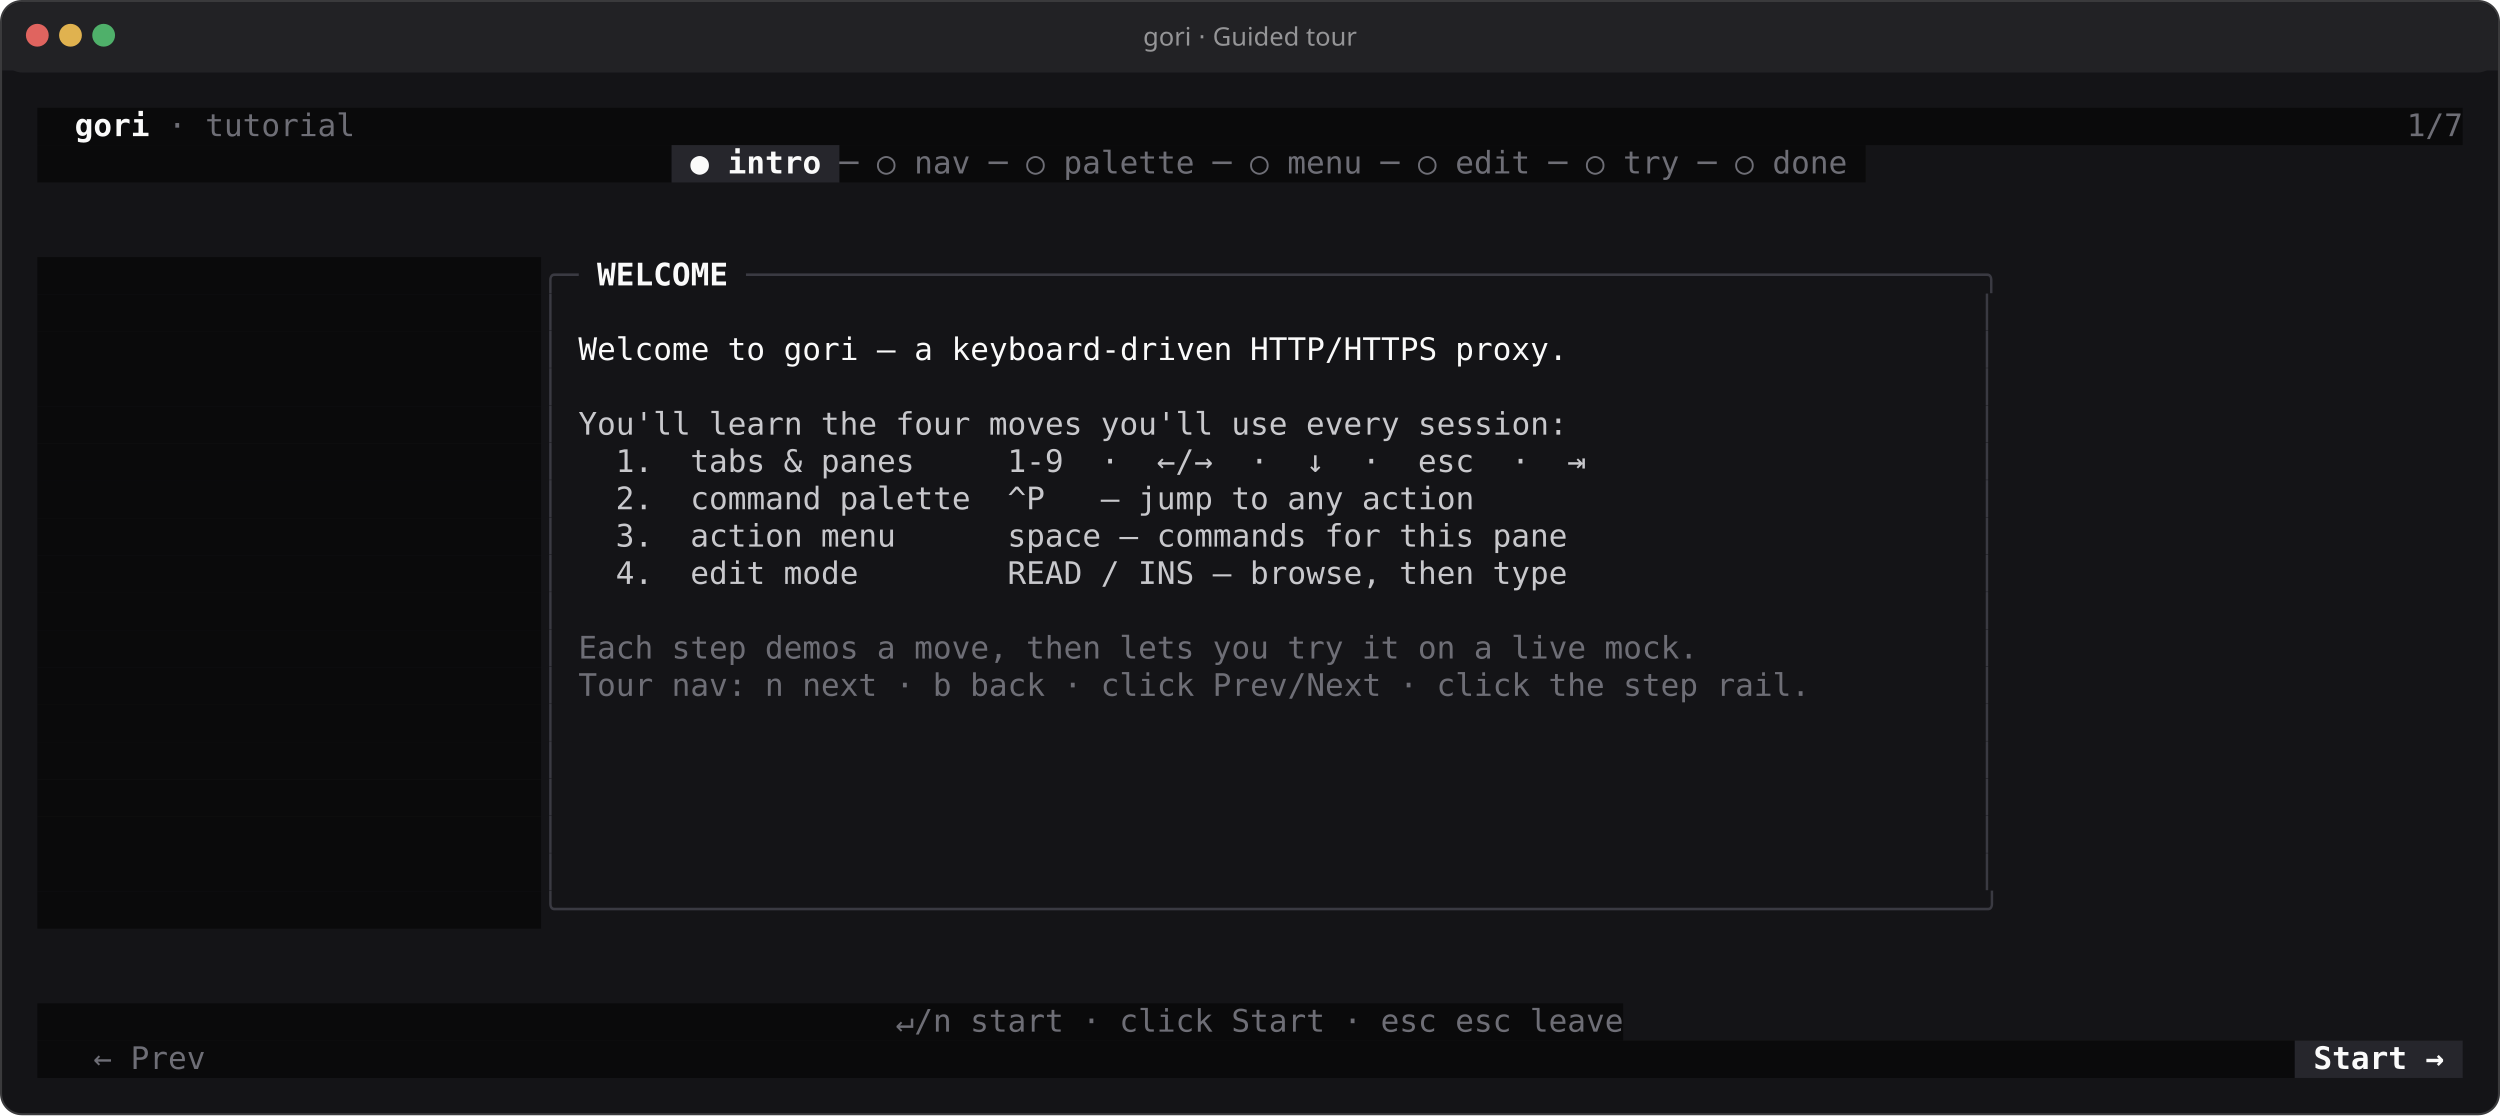
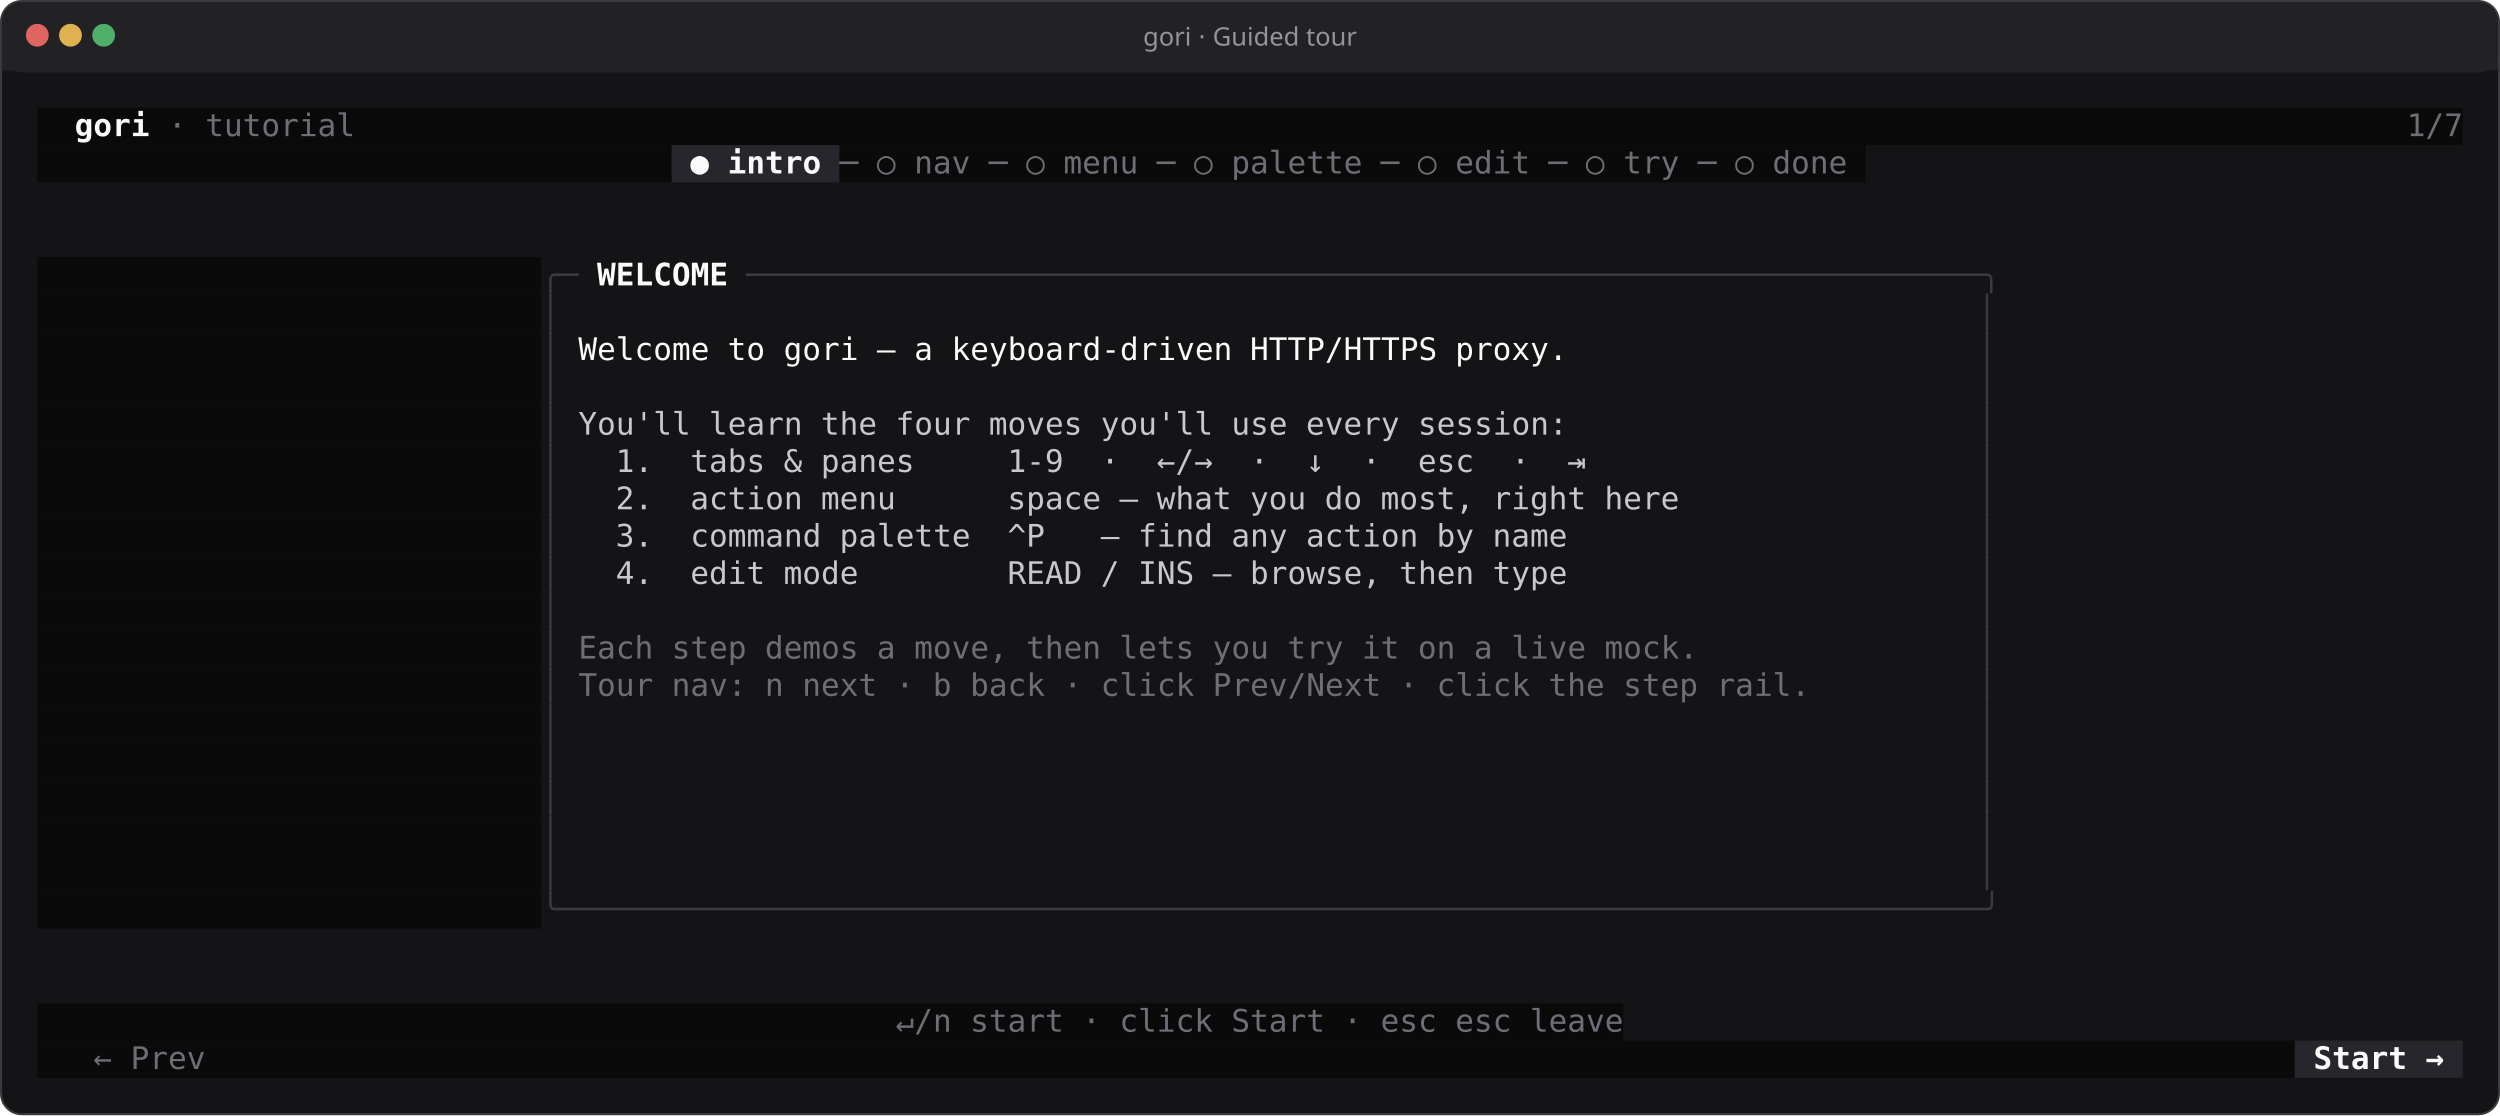
<svg xmlns="http://www.w3.org/2000/svg" width="1206" height="538" viewBox="0 0 1206.0 538.0" font-family="ui-monospace,'SF Mono','JetBrains Mono',Menlo,Consolas,monospace" font-size="15.0px" role="img" aria-label="gori · Guided tour">
  <rect x="0.5" y="0.5" width="1205.0" height="537.0" rx="10" ry="10" fill="#141417" stroke="#3a3a3c" stroke-width="1" />
  <rect x="1" y="1" width="1204.0" height="34.0" rx="10" ry="10" fill="#222225" />
  <rect x="1" y="24.0" width="1204.0" height="10" fill="#222225" />
  <circle cx="18.0" cy="17.0" r="5.5" fill="#e0645f" />
  <circle cx="34.0" cy="17.0" r="5.5" fill="#e0b24f" />
  <circle cx="50.0" cy="17.0" r="5.5" fill="#4fb06a" />
  <text x="603.0" y="22.0" text-anchor="middle" fill="#959597" font-family="'Apple Symbols','Segoe UI Symbol','Cambria Math','STIX Two Math','Noto Sans Math','DejaVu Sans',ui-monospace,'SF Mono','JetBrains Mono',Menlo,Consolas,monospace" font-size="12.3px">gori · Guided tour</text>
  <rect x="18.00" y="52.00" width="1170.00" height="18.00" fill="#0a0a0b" />
  <rect x="18.00" y="70.00" width="306.00" height="18.00" fill="#0a0a0b" />
  <rect x="324.00" y="70.00" width="81.00" height="18.00" fill="#26262c" />
  <rect x="405.00" y="70.00" width="495.00" height="18.00" fill="#0a0a0b" />
  <rect x="18.00" y="124.00" width="243.00" height="18.00" fill="#0a0a0b" />
  <rect x="18.00" y="142.00" width="243.00" height="18.00" fill="#0a0a0b" />
  <rect x="18.00" y="160.00" width="243.00" height="18.00" fill="#0a0a0b" />
  <rect x="18.00" y="178.00" width="243.00" height="18.00" fill="#0a0a0b" />
  <rect x="18.00" y="196.00" width="243.00" height="18.00" fill="#0a0a0b" />
  <rect x="18.00" y="214.00" width="243.00" height="18.00" fill="#0a0a0b" />
  <rect x="18.00" y="232.00" width="243.00" height="18.00" fill="#0a0a0b" />
  <rect x="18.00" y="250.00" width="243.00" height="18.00" fill="#0a0a0b" />
  <rect x="18.00" y="268.00" width="243.00" height="18.00" fill="#0a0a0b" />
  <rect x="18.00" y="286.00" width="243.00" height="18.00" fill="#0a0a0b" />
  <rect x="18.00" y="304.00" width="243.00" height="18.00" fill="#0a0a0b" />
  <rect x="18.00" y="322.00" width="243.00" height="18.00" fill="#0a0a0b" />
  <rect x="18.00" y="340.00" width="243.00" height="18.00" fill="#0a0a0b" />
  <rect x="18.00" y="358.00" width="243.00" height="18.00" fill="#0a0a0b" />
  <rect x="18.00" y="376.00" width="243.00" height="18.00" fill="#0a0a0b" />
  <rect x="18.00" y="394.00" width="243.00" height="18.00" fill="#0a0a0b" />
  <rect x="18.00" y="412.00" width="243.00" height="18.00" fill="#0a0a0b" />
  <rect x="18.00" y="430.00" width="243.00" height="18.00" fill="#0a0a0b" />
  <rect x="18.00" y="484.00" width="765.00" height="18.00" fill="#0a0a0b" />
  <rect x="18.00" y="502.00" width="1089.00" height="18.00" fill="#0a0a0b" />
  <rect x="1107.00" y="502.00" width="81.00" height="18.00" fill="#26262c" />
  <text x="36.00" y="65.68" textLength="36.00" lengthAdjust="spacingAndGlyphs" fill="#fafafa" font-weight="700" xml:space="preserve">gori</text>
  <text x="81.00" y="65.68" textLength="9.00" lengthAdjust="spacingAndGlyphs" fill="#6e6e76" xml:space="preserve">·</text>
  <text x="99.00" y="65.68" textLength="72.00" lengthAdjust="spacingAndGlyphs" fill="#6e6e76" xml:space="preserve">tutorial</text>
  <text x="1161.00" y="65.68" textLength="27.00" lengthAdjust="spacingAndGlyphs" fill="#6e6e76" xml:space="preserve">1/7</text>
  <text x="333.00" y="83.68" textLength="9.00" lengthAdjust="spacingAndGlyphs" fill="#fafafa" font-weight="700" xml:space="preserve">●</text>
  <text x="351.00" y="83.68" textLength="45.00" lengthAdjust="spacingAndGlyphs" fill="#fafafa" font-weight="700" xml:space="preserve">intro</text>
  <text x="405.00" y="83.68" textLength="9.00" lengthAdjust="spacingAndGlyphs" fill="#6e6e76" xml:space="preserve">─</text>
  <text x="423.00" y="83.68" textLength="9.00" lengthAdjust="spacingAndGlyphs" fill="#6e6e76" xml:space="preserve">○</text>
  <text x="441.00" y="83.68" textLength="27.00" lengthAdjust="spacingAndGlyphs" fill="#6e6e76" xml:space="preserve">nav</text>
  <text x="477.00" y="83.68" textLength="9.00" lengthAdjust="spacingAndGlyphs" fill="#6e6e76" xml:space="preserve">─</text>
  <text x="495.00" y="83.68" textLength="9.00" lengthAdjust="spacingAndGlyphs" fill="#6e6e76" xml:space="preserve">○</text>
-   <text x="513.00" y="83.68" textLength="63.00" lengthAdjust="spacingAndGlyphs" fill="#6e6e76" xml:space="preserve">palette</text>
-   <text x="585.00" y="83.68" textLength="9.00" lengthAdjust="spacingAndGlyphs" fill="#6e6e76" xml:space="preserve">─</text>
-   <text x="603.00" y="83.68" textLength="9.00" lengthAdjust="spacingAndGlyphs" fill="#6e6e76" xml:space="preserve">○</text>
-   <text x="621.00" y="83.68" textLength="36.00" lengthAdjust="spacingAndGlyphs" fill="#6e6e76" xml:space="preserve">menu</text>
+   <text x="513.00" y="83.68" textLength="36.00" lengthAdjust="spacingAndGlyphs" fill="#6e6e76" xml:space="preserve">menu</text>
+   <text x="558.00" y="83.68" textLength="9.00" lengthAdjust="spacingAndGlyphs" fill="#6e6e76" xml:space="preserve">─</text>
+   <text x="576.00" y="83.68" textLength="9.00" lengthAdjust="spacingAndGlyphs" fill="#6e6e76" xml:space="preserve">○</text>
+   <text x="594.00" y="83.68" textLength="63.00" lengthAdjust="spacingAndGlyphs" fill="#6e6e76" xml:space="preserve">palette</text>
  <text x="666.00" y="83.68" textLength="9.00" lengthAdjust="spacingAndGlyphs" fill="#6e6e76" xml:space="preserve">─</text>
  <text x="684.00" y="83.68" textLength="9.00" lengthAdjust="spacingAndGlyphs" fill="#6e6e76" xml:space="preserve">○</text>
  <text x="702.00" y="83.68" textLength="36.00" lengthAdjust="spacingAndGlyphs" fill="#6e6e76" xml:space="preserve">edit</text>
  <text x="747.00" y="83.68" textLength="9.00" lengthAdjust="spacingAndGlyphs" fill="#6e6e76" xml:space="preserve">─</text>
  <text x="765.00" y="83.68" textLength="9.00" lengthAdjust="spacingAndGlyphs" fill="#6e6e76" xml:space="preserve">○</text>
  <text x="783.00" y="83.68" textLength="27.00" lengthAdjust="spacingAndGlyphs" fill="#6e6e76" xml:space="preserve">try</text>
  <text x="819.00" y="83.68" textLength="9.00" lengthAdjust="spacingAndGlyphs" fill="#6e6e76" xml:space="preserve">─</text>
  <text x="837.00" y="83.68" textLength="9.00" lengthAdjust="spacingAndGlyphs" fill="#6e6e76" xml:space="preserve">○</text>
  <text x="855.00" y="83.68" textLength="36.00" lengthAdjust="spacingAndGlyphs" fill="#6e6e76" xml:space="preserve">done</text>
  <text x="261.00" y="137.68" textLength="18.00" lengthAdjust="spacingAndGlyphs" fill="#3a3a42" xml:space="preserve">╭─</text>
  <text x="288.00" y="137.68" textLength="63.00" lengthAdjust="spacingAndGlyphs" fill="#fafafa" font-weight="700" xml:space="preserve">WELCOME</text>
  <text x="360.00" y="137.68" textLength="603.00" lengthAdjust="spacingAndGlyphs" fill="#3a3a42" xml:space="preserve">──────────────────────────────────────────────────────────────────╮</text>
  <text x="261.00" y="155.68" textLength="9.00" lengthAdjust="spacingAndGlyphs" fill="#3a3a42" xml:space="preserve">│</text>
  <text x="954.00" y="155.68" textLength="9.00" lengthAdjust="spacingAndGlyphs" fill="#3a3a42" xml:space="preserve">│</text>
  <text x="261.00" y="173.68" textLength="9.00" lengthAdjust="spacingAndGlyphs" fill="#3a3a42" xml:space="preserve">│</text>
  <text x="279.00" y="173.68" textLength="63.00" lengthAdjust="spacingAndGlyphs" fill="#fafafa" xml:space="preserve">Welcome</text>
  <text x="351.00" y="173.68" textLength="18.00" lengthAdjust="spacingAndGlyphs" fill="#fafafa" xml:space="preserve">to</text>
  <text x="378.00" y="173.68" textLength="36.00" lengthAdjust="spacingAndGlyphs" fill="#fafafa" xml:space="preserve">gori</text>
  <text x="423.00" y="173.68" textLength="9.00" lengthAdjust="spacingAndGlyphs" fill="#fafafa" xml:space="preserve">—</text>
  <text x="441.00" y="173.68" textLength="9.00" lengthAdjust="spacingAndGlyphs" fill="#fafafa" xml:space="preserve">a</text>
  <text x="459.00" y="173.68" textLength="135.00" lengthAdjust="spacingAndGlyphs" fill="#fafafa" xml:space="preserve">keyboard-driven</text>
  <text x="603.00" y="173.68" textLength="90.00" lengthAdjust="spacingAndGlyphs" fill="#fafafa" xml:space="preserve">HTTP/HTTPS</text>
  <text x="702.00" y="173.68" textLength="54.00" lengthAdjust="spacingAndGlyphs" fill="#fafafa" xml:space="preserve">proxy.</text>
  <text x="954.00" y="173.68" textLength="9.00" lengthAdjust="spacingAndGlyphs" fill="#3a3a42" xml:space="preserve">│</text>
  <text x="261.00" y="191.68" textLength="9.00" lengthAdjust="spacingAndGlyphs" fill="#3a3a42" xml:space="preserve">│</text>
  <text x="954.00" y="191.68" textLength="9.00" lengthAdjust="spacingAndGlyphs" fill="#3a3a42" xml:space="preserve">│</text>
  <text x="261.00" y="209.68" textLength="9.00" lengthAdjust="spacingAndGlyphs" fill="#3a3a42" xml:space="preserve">│</text>
  <text x="279.00" y="209.68" textLength="54.00" lengthAdjust="spacingAndGlyphs" fill="#c8c8cc" xml:space="preserve">You'll</text>
  <text x="342.00" y="209.68" textLength="45.00" lengthAdjust="spacingAndGlyphs" fill="#c8c8cc" xml:space="preserve">learn</text>
  <text x="396.00" y="209.68" textLength="27.00" lengthAdjust="spacingAndGlyphs" fill="#c8c8cc" xml:space="preserve">the</text>
  <text x="432.00" y="209.68" textLength="36.00" lengthAdjust="spacingAndGlyphs" fill="#c8c8cc" xml:space="preserve">four</text>
  <text x="477.00" y="209.68" textLength="45.00" lengthAdjust="spacingAndGlyphs" fill="#c8c8cc" xml:space="preserve">moves</text>
  <text x="531.00" y="209.68" textLength="54.00" lengthAdjust="spacingAndGlyphs" fill="#c8c8cc" xml:space="preserve">you'll</text>
  <text x="594.00" y="209.68" textLength="27.00" lengthAdjust="spacingAndGlyphs" fill="#c8c8cc" xml:space="preserve">use</text>
  <text x="630.00" y="209.68" textLength="45.00" lengthAdjust="spacingAndGlyphs" fill="#c8c8cc" xml:space="preserve">every</text>
  <text x="684.00" y="209.68" textLength="72.00" lengthAdjust="spacingAndGlyphs" fill="#c8c8cc" xml:space="preserve">session:</text>
  <text x="954.00" y="209.68" textLength="9.00" lengthAdjust="spacingAndGlyphs" fill="#3a3a42" xml:space="preserve">│</text>
  <text x="261.00" y="227.68" textLength="9.00" lengthAdjust="spacingAndGlyphs" fill="#3a3a42" xml:space="preserve">│</text>
  <text x="297.00" y="227.68" textLength="18.00" lengthAdjust="spacingAndGlyphs" fill="#c8c8cc" xml:space="preserve">1.</text>
  <text x="333.00" y="227.68" textLength="36.00" lengthAdjust="spacingAndGlyphs" fill="#c8c8cc" xml:space="preserve">tabs</text>
  <text x="378.00" y="227.68" textLength="9.00" lengthAdjust="spacingAndGlyphs" fill="#c8c8cc" xml:space="preserve">&amp;</text>
  <text x="396.00" y="227.68" textLength="45.00" lengthAdjust="spacingAndGlyphs" fill="#c8c8cc" xml:space="preserve">panes</text>
  <text x="486.00" y="227.68" textLength="27.00" lengthAdjust="spacingAndGlyphs" fill="#c8c8cc" xml:space="preserve">1-9</text>
  <text x="531.00" y="227.68" textLength="9.00" lengthAdjust="spacingAndGlyphs" fill="#c8c8cc" xml:space="preserve">·</text>
  <text x="558.00" y="227.68" textLength="27.00" lengthAdjust="spacingAndGlyphs" fill="#c8c8cc" xml:space="preserve">←/→</text>
  <text x="603.00" y="227.68" textLength="9.00" lengthAdjust="spacingAndGlyphs" fill="#c8c8cc" xml:space="preserve">·</text>
  <text x="630.00" y="227.68" textLength="9.00" lengthAdjust="spacingAndGlyphs" fill="#c8c8cc" xml:space="preserve">↓</text>
  <text x="657.00" y="227.68" textLength="9.00" lengthAdjust="spacingAndGlyphs" fill="#c8c8cc" xml:space="preserve">·</text>
  <text x="684.00" y="227.68" textLength="27.00" lengthAdjust="spacingAndGlyphs" fill="#c8c8cc" xml:space="preserve">esc</text>
  <text x="729.00" y="227.68" textLength="9.00" lengthAdjust="spacingAndGlyphs" fill="#c8c8cc" xml:space="preserve">·</text>
  <text x="756.00" y="227.68" textLength="9.00" lengthAdjust="spacingAndGlyphs" fill="#c8c8cc" xml:space="preserve">⇥</text>
  <text x="954.00" y="227.68" textLength="9.00" lengthAdjust="spacingAndGlyphs" fill="#3a3a42" xml:space="preserve">│</text>
  <text x="261.00" y="245.68" textLength="9.00" lengthAdjust="spacingAndGlyphs" fill="#3a3a42" xml:space="preserve">│</text>
  <text x="297.00" y="245.68" textLength="18.00" lengthAdjust="spacingAndGlyphs" fill="#c8c8cc" xml:space="preserve">2.</text>
-   <text x="333.00" y="245.68" textLength="63.00" lengthAdjust="spacingAndGlyphs" fill="#c8c8cc" xml:space="preserve">command</text>
-   <text x="405.00" y="245.68" textLength="63.00" lengthAdjust="spacingAndGlyphs" fill="#c8c8cc" xml:space="preserve">palette</text>
-   <text x="486.00" y="245.68" textLength="18.00" lengthAdjust="spacingAndGlyphs" fill="#c8c8cc" xml:space="preserve">^P</text>
-   <text x="531.00" y="245.68" textLength="9.00" lengthAdjust="spacingAndGlyphs" fill="#c8c8cc" xml:space="preserve">—</text>
-   <text x="549.00" y="245.68" textLength="36.00" lengthAdjust="spacingAndGlyphs" fill="#c8c8cc" xml:space="preserve">jump</text>
-   <text x="594.00" y="245.68" textLength="18.00" lengthAdjust="spacingAndGlyphs" fill="#c8c8cc" xml:space="preserve">to</text>
-   <text x="621.00" y="245.68" textLength="27.00" lengthAdjust="spacingAndGlyphs" fill="#c8c8cc" xml:space="preserve">any</text>
-   <text x="657.00" y="245.68" textLength="54.00" lengthAdjust="spacingAndGlyphs" fill="#c8c8cc" xml:space="preserve">action</text>
+   <text x="333.00" y="245.68" textLength="54.00" lengthAdjust="spacingAndGlyphs" fill="#c8c8cc" xml:space="preserve">action</text>
+   <text x="396.00" y="245.68" textLength="36.00" lengthAdjust="spacingAndGlyphs" fill="#c8c8cc" xml:space="preserve">menu</text>
+   <text x="486.00" y="245.68" textLength="45.00" lengthAdjust="spacingAndGlyphs" fill="#c8c8cc" xml:space="preserve">space</text>
+   <text x="540.00" y="245.68" textLength="9.00" lengthAdjust="spacingAndGlyphs" fill="#c8c8cc" xml:space="preserve">—</text>
+   <text x="558.00" y="245.68" textLength="36.00" lengthAdjust="spacingAndGlyphs" fill="#c8c8cc" xml:space="preserve">what</text>
+   <text x="603.00" y="245.68" textLength="27.00" lengthAdjust="spacingAndGlyphs" fill="#c8c8cc" xml:space="preserve">you</text>
+   <text x="639.00" y="245.68" textLength="18.00" lengthAdjust="spacingAndGlyphs" fill="#c8c8cc" xml:space="preserve">do</text>
+   <text x="666.00" y="245.68" textLength="45.00" lengthAdjust="spacingAndGlyphs" fill="#c8c8cc" xml:space="preserve">most,</text>
+   <text x="720.00" y="245.68" textLength="45.00" lengthAdjust="spacingAndGlyphs" fill="#c8c8cc" xml:space="preserve">right</text>
+   <text x="774.00" y="245.68" textLength="36.00" lengthAdjust="spacingAndGlyphs" fill="#c8c8cc" xml:space="preserve">here</text>
  <text x="954.00" y="245.68" textLength="9.00" lengthAdjust="spacingAndGlyphs" fill="#3a3a42" xml:space="preserve">│</text>
  <text x="261.00" y="263.68" textLength="9.00" lengthAdjust="spacingAndGlyphs" fill="#3a3a42" xml:space="preserve">│</text>
  <text x="297.00" y="263.68" textLength="18.00" lengthAdjust="spacingAndGlyphs" fill="#c8c8cc" xml:space="preserve">3.</text>
-   <text x="333.00" y="263.68" textLength="54.00" lengthAdjust="spacingAndGlyphs" fill="#c8c8cc" xml:space="preserve">action</text>
-   <text x="396.00" y="263.68" textLength="36.00" lengthAdjust="spacingAndGlyphs" fill="#c8c8cc" xml:space="preserve">menu</text>
-   <text x="486.00" y="263.68" textLength="45.00" lengthAdjust="spacingAndGlyphs" fill="#c8c8cc" xml:space="preserve">space</text>
-   <text x="540.00" y="263.68" textLength="9.00" lengthAdjust="spacingAndGlyphs" fill="#c8c8cc" xml:space="preserve">—</text>
-   <text x="558.00" y="263.68" textLength="72.00" lengthAdjust="spacingAndGlyphs" fill="#c8c8cc" xml:space="preserve">commands</text>
-   <text x="639.00" y="263.68" textLength="27.00" lengthAdjust="spacingAndGlyphs" fill="#c8c8cc" xml:space="preserve">for</text>
-   <text x="675.00" y="263.68" textLength="36.00" lengthAdjust="spacingAndGlyphs" fill="#c8c8cc" xml:space="preserve">this</text>
-   <text x="720.00" y="263.68" textLength="36.00" lengthAdjust="spacingAndGlyphs" fill="#c8c8cc" xml:space="preserve">pane</text>
+   <text x="333.00" y="263.68" textLength="63.00" lengthAdjust="spacingAndGlyphs" fill="#c8c8cc" xml:space="preserve">command</text>
+   <text x="405.00" y="263.68" textLength="63.00" lengthAdjust="spacingAndGlyphs" fill="#c8c8cc" xml:space="preserve">palette</text>
+   <text x="486.00" y="263.68" textLength="18.00" lengthAdjust="spacingAndGlyphs" fill="#c8c8cc" xml:space="preserve">^P</text>
+   <text x="531.00" y="263.68" textLength="9.00" lengthAdjust="spacingAndGlyphs" fill="#c8c8cc" xml:space="preserve">—</text>
+   <text x="549.00" y="263.68" textLength="36.00" lengthAdjust="spacingAndGlyphs" fill="#c8c8cc" xml:space="preserve">find</text>
+   <text x="594.00" y="263.68" textLength="27.00" lengthAdjust="spacingAndGlyphs" fill="#c8c8cc" xml:space="preserve">any</text>
+   <text x="630.00" y="263.68" textLength="54.00" lengthAdjust="spacingAndGlyphs" fill="#c8c8cc" xml:space="preserve">action</text>
+   <text x="693.00" y="263.68" textLength="18.00" lengthAdjust="spacingAndGlyphs" fill="#c8c8cc" xml:space="preserve">by</text>
+   <text x="720.00" y="263.68" textLength="36.00" lengthAdjust="spacingAndGlyphs" fill="#c8c8cc" xml:space="preserve">name</text>
  <text x="954.00" y="263.68" textLength="9.00" lengthAdjust="spacingAndGlyphs" fill="#3a3a42" xml:space="preserve">│</text>
  <text x="261.00" y="281.68" textLength="9.00" lengthAdjust="spacingAndGlyphs" fill="#3a3a42" xml:space="preserve">│</text>
  <text x="297.00" y="281.68" textLength="18.00" lengthAdjust="spacingAndGlyphs" fill="#c8c8cc" xml:space="preserve">4.</text>
  <text x="333.00" y="281.68" textLength="36.00" lengthAdjust="spacingAndGlyphs" fill="#c8c8cc" xml:space="preserve">edit</text>
  <text x="378.00" y="281.68" textLength="36.00" lengthAdjust="spacingAndGlyphs" fill="#c8c8cc" xml:space="preserve">mode</text>
  <text x="486.00" y="281.68" textLength="36.00" lengthAdjust="spacingAndGlyphs" fill="#c8c8cc" xml:space="preserve">READ</text>
  <text x="531.00" y="281.68" textLength="9.00" lengthAdjust="spacingAndGlyphs" fill="#c8c8cc" xml:space="preserve">/</text>
  <text x="549.00" y="281.68" textLength="27.00" lengthAdjust="spacingAndGlyphs" fill="#c8c8cc" xml:space="preserve">INS</text>
  <text x="585.00" y="281.68" textLength="9.00" lengthAdjust="spacingAndGlyphs" fill="#c8c8cc" xml:space="preserve">—</text>
  <text x="603.00" y="281.68" textLength="63.00" lengthAdjust="spacingAndGlyphs" fill="#c8c8cc" xml:space="preserve">browse,</text>
  <text x="675.00" y="281.68" textLength="36.00" lengthAdjust="spacingAndGlyphs" fill="#c8c8cc" xml:space="preserve">then</text>
  <text x="720.00" y="281.68" textLength="36.00" lengthAdjust="spacingAndGlyphs" fill="#c8c8cc" xml:space="preserve">type</text>
  <text x="954.00" y="281.68" textLength="9.00" lengthAdjust="spacingAndGlyphs" fill="#3a3a42" xml:space="preserve">│</text>
  <text x="261.00" y="299.68" textLength="9.00" lengthAdjust="spacingAndGlyphs" fill="#3a3a42" xml:space="preserve">│</text>
  <text x="954.00" y="299.68" textLength="9.00" lengthAdjust="spacingAndGlyphs" fill="#3a3a42" xml:space="preserve">│</text>
  <text x="261.00" y="317.68" textLength="9.00" lengthAdjust="spacingAndGlyphs" fill="#3a3a42" xml:space="preserve">│</text>
  <text x="279.00" y="317.68" textLength="36.00" lengthAdjust="spacingAndGlyphs" fill="#6e6e76" xml:space="preserve">Each</text>
  <text x="324.00" y="317.68" textLength="36.00" lengthAdjust="spacingAndGlyphs" fill="#6e6e76" xml:space="preserve">step</text>
  <text x="369.00" y="317.68" textLength="45.00" lengthAdjust="spacingAndGlyphs" fill="#6e6e76" xml:space="preserve">demos</text>
  <text x="423.00" y="317.68" textLength="9.00" lengthAdjust="spacingAndGlyphs" fill="#6e6e76" xml:space="preserve">a</text>
  <text x="441.00" y="317.68" textLength="45.00" lengthAdjust="spacingAndGlyphs" fill="#6e6e76" xml:space="preserve">move,</text>
  <text x="495.00" y="317.68" textLength="36.00" lengthAdjust="spacingAndGlyphs" fill="#6e6e76" xml:space="preserve">then</text>
  <text x="540.00" y="317.68" textLength="36.00" lengthAdjust="spacingAndGlyphs" fill="#6e6e76" xml:space="preserve">lets</text>
  <text x="585.00" y="317.68" textLength="27.00" lengthAdjust="spacingAndGlyphs" fill="#6e6e76" xml:space="preserve">you</text>
  <text x="621.00" y="317.68" textLength="27.00" lengthAdjust="spacingAndGlyphs" fill="#6e6e76" xml:space="preserve">try</text>
  <text x="657.00" y="317.68" textLength="18.00" lengthAdjust="spacingAndGlyphs" fill="#6e6e76" xml:space="preserve">it</text>
  <text x="684.00" y="317.68" textLength="18.00" lengthAdjust="spacingAndGlyphs" fill="#6e6e76" xml:space="preserve">on</text>
  <text x="711.00" y="317.68" textLength="9.00" lengthAdjust="spacingAndGlyphs" fill="#6e6e76" xml:space="preserve">a</text>
  <text x="729.00" y="317.68" textLength="36.00" lengthAdjust="spacingAndGlyphs" fill="#6e6e76" xml:space="preserve">live</text>
  <text x="774.00" y="317.68" textLength="45.00" lengthAdjust="spacingAndGlyphs" fill="#6e6e76" xml:space="preserve">mock.</text>
  <text x="954.00" y="317.68" textLength="9.00" lengthAdjust="spacingAndGlyphs" fill="#3a3a42" xml:space="preserve">│</text>
  <text x="261.00" y="335.68" textLength="9.00" lengthAdjust="spacingAndGlyphs" fill="#3a3a42" xml:space="preserve">│</text>
  <text x="279.00" y="335.68" textLength="36.00" lengthAdjust="spacingAndGlyphs" fill="#6e6e76" xml:space="preserve">Tour</text>
  <text x="324.00" y="335.68" textLength="36.00" lengthAdjust="spacingAndGlyphs" fill="#6e6e76" xml:space="preserve">nav:</text>
  <text x="369.00" y="335.68" textLength="9.00" lengthAdjust="spacingAndGlyphs" fill="#6e6e76" xml:space="preserve">n</text>
  <text x="387.00" y="335.68" textLength="36.00" lengthAdjust="spacingAndGlyphs" fill="#6e6e76" xml:space="preserve">next</text>
  <text x="432.00" y="335.68" textLength="9.00" lengthAdjust="spacingAndGlyphs" fill="#6e6e76" xml:space="preserve">·</text>
  <text x="450.00" y="335.68" textLength="9.00" lengthAdjust="spacingAndGlyphs" fill="#6e6e76" xml:space="preserve">b</text>
  <text x="468.00" y="335.68" textLength="36.00" lengthAdjust="spacingAndGlyphs" fill="#6e6e76" xml:space="preserve">back</text>
  <text x="513.00" y="335.68" textLength="9.00" lengthAdjust="spacingAndGlyphs" fill="#6e6e76" xml:space="preserve">·</text>
  <text x="531.00" y="335.68" textLength="45.00" lengthAdjust="spacingAndGlyphs" fill="#6e6e76" xml:space="preserve">click</text>
  <text x="585.00" y="335.68" textLength="81.00" lengthAdjust="spacingAndGlyphs" fill="#6e6e76" xml:space="preserve">Prev/Next</text>
  <text x="675.00" y="335.68" textLength="9.00" lengthAdjust="spacingAndGlyphs" fill="#6e6e76" xml:space="preserve">·</text>
  <text x="693.00" y="335.68" textLength="45.00" lengthAdjust="spacingAndGlyphs" fill="#6e6e76" xml:space="preserve">click</text>
  <text x="747.00" y="335.68" textLength="27.00" lengthAdjust="spacingAndGlyphs" fill="#6e6e76" xml:space="preserve">the</text>
  <text x="783.00" y="335.68" textLength="36.00" lengthAdjust="spacingAndGlyphs" fill="#6e6e76" xml:space="preserve">step</text>
  <text x="828.00" y="335.68" textLength="45.00" lengthAdjust="spacingAndGlyphs" fill="#6e6e76" xml:space="preserve">rail.</text>
  <text x="954.00" y="335.68" textLength="9.00" lengthAdjust="spacingAndGlyphs" fill="#3a3a42" xml:space="preserve">│</text>
  <text x="261.00" y="353.68" textLength="9.00" lengthAdjust="spacingAndGlyphs" fill="#3a3a42" xml:space="preserve">│</text>
  <text x="954.00" y="353.68" textLength="9.00" lengthAdjust="spacingAndGlyphs" fill="#3a3a42" xml:space="preserve">│</text>
  <text x="261.00" y="371.68" textLength="9.00" lengthAdjust="spacingAndGlyphs" fill="#3a3a42" xml:space="preserve">│</text>
  <text x="954.00" y="371.68" textLength="9.00" lengthAdjust="spacingAndGlyphs" fill="#3a3a42" xml:space="preserve">│</text>
  <text x="261.00" y="389.68" textLength="9.00" lengthAdjust="spacingAndGlyphs" fill="#3a3a42" xml:space="preserve">│</text>
  <text x="954.00" y="389.68" textLength="9.00" lengthAdjust="spacingAndGlyphs" fill="#3a3a42" xml:space="preserve">│</text>
  <text x="261.00" y="407.68" textLength="9.00" lengthAdjust="spacingAndGlyphs" fill="#3a3a42" xml:space="preserve">│</text>
  <text x="954.00" y="407.68" textLength="9.00" lengthAdjust="spacingAndGlyphs" fill="#3a3a42" xml:space="preserve">│</text>
  <text x="261.00" y="425.68" textLength="9.00" lengthAdjust="spacingAndGlyphs" fill="#3a3a42" xml:space="preserve">│</text>
  <text x="954.00" y="425.68" textLength="9.00" lengthAdjust="spacingAndGlyphs" fill="#3a3a42" xml:space="preserve">│</text>
  <text x="261.00" y="443.68" textLength="702.00" lengthAdjust="spacingAndGlyphs" fill="#3a3a42" xml:space="preserve">╰────────────────────────────────────────────────────────────────────────────╯</text>
  <text x="432.00" y="497.68" textLength="27.00" lengthAdjust="spacingAndGlyphs" fill="#6e6e76" xml:space="preserve">↵/n</text>
  <text x="468.00" y="497.68" textLength="45.00" lengthAdjust="spacingAndGlyphs" fill="#6e6e76" xml:space="preserve">start</text>
  <text x="522.00" y="497.68" textLength="9.00" lengthAdjust="spacingAndGlyphs" fill="#6e6e76" xml:space="preserve">·</text>
  <text x="540.00" y="497.68" textLength="45.00" lengthAdjust="spacingAndGlyphs" fill="#6e6e76" xml:space="preserve">click</text>
  <text x="594.00" y="497.68" textLength="45.00" lengthAdjust="spacingAndGlyphs" fill="#6e6e76" xml:space="preserve">Start</text>
  <text x="648.00" y="497.68" textLength="9.00" lengthAdjust="spacingAndGlyphs" fill="#6e6e76" xml:space="preserve">·</text>
  <text x="666.00" y="497.68" textLength="27.00" lengthAdjust="spacingAndGlyphs" fill="#6e6e76" xml:space="preserve">esc</text>
  <text x="702.00" y="497.68" textLength="27.00" lengthAdjust="spacingAndGlyphs" fill="#6e6e76" xml:space="preserve">esc</text>
  <text x="738.00" y="497.68" textLength="45.00" lengthAdjust="spacingAndGlyphs" fill="#6e6e76" xml:space="preserve">leave</text>
  <text x="45.00" y="515.68" textLength="9.00" lengthAdjust="spacingAndGlyphs" fill="#6e6e76" xml:space="preserve">←</text>
  <text x="63.00" y="515.68" textLength="36.00" lengthAdjust="spacingAndGlyphs" fill="#6e6e76" xml:space="preserve">Prev</text>
  <text x="1116.00" y="515.68" textLength="45.00" lengthAdjust="spacingAndGlyphs" fill="#fafafa" font-weight="700" xml:space="preserve">Start</text>
  <text x="1170.00" y="515.68" textLength="9.00" lengthAdjust="spacingAndGlyphs" fill="#fafafa" font-weight="700" xml:space="preserve">→</text>
</svg>
